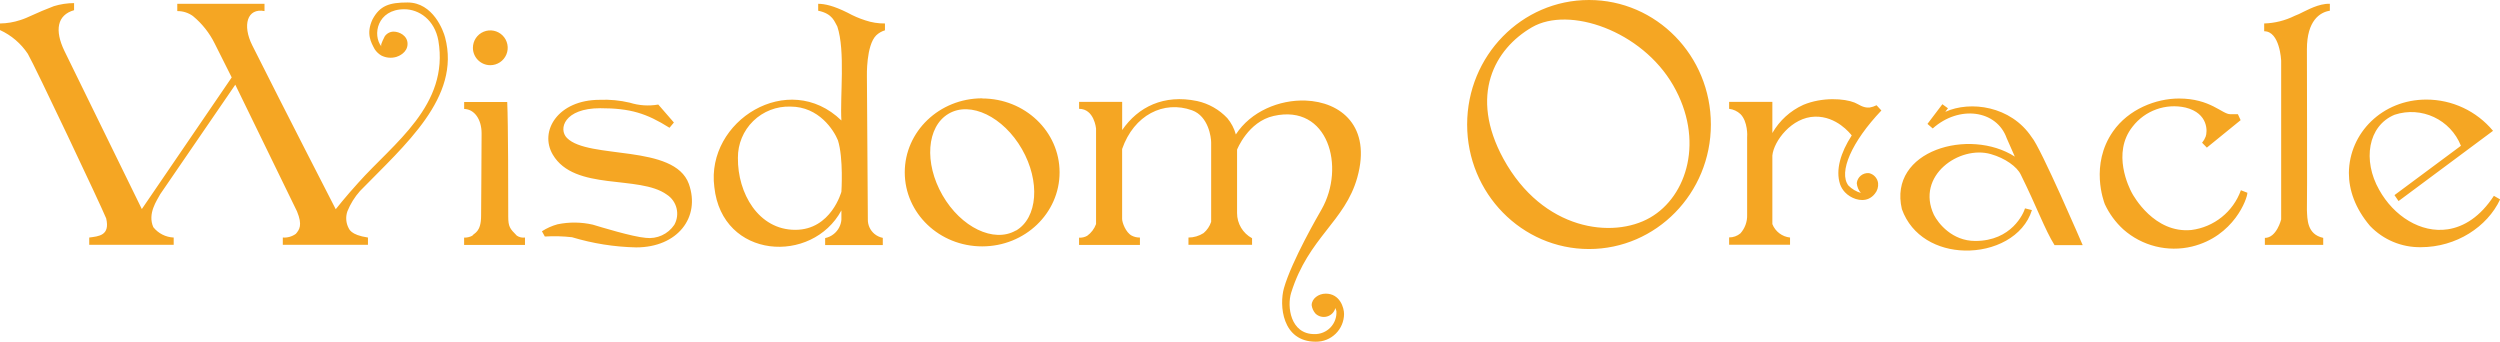
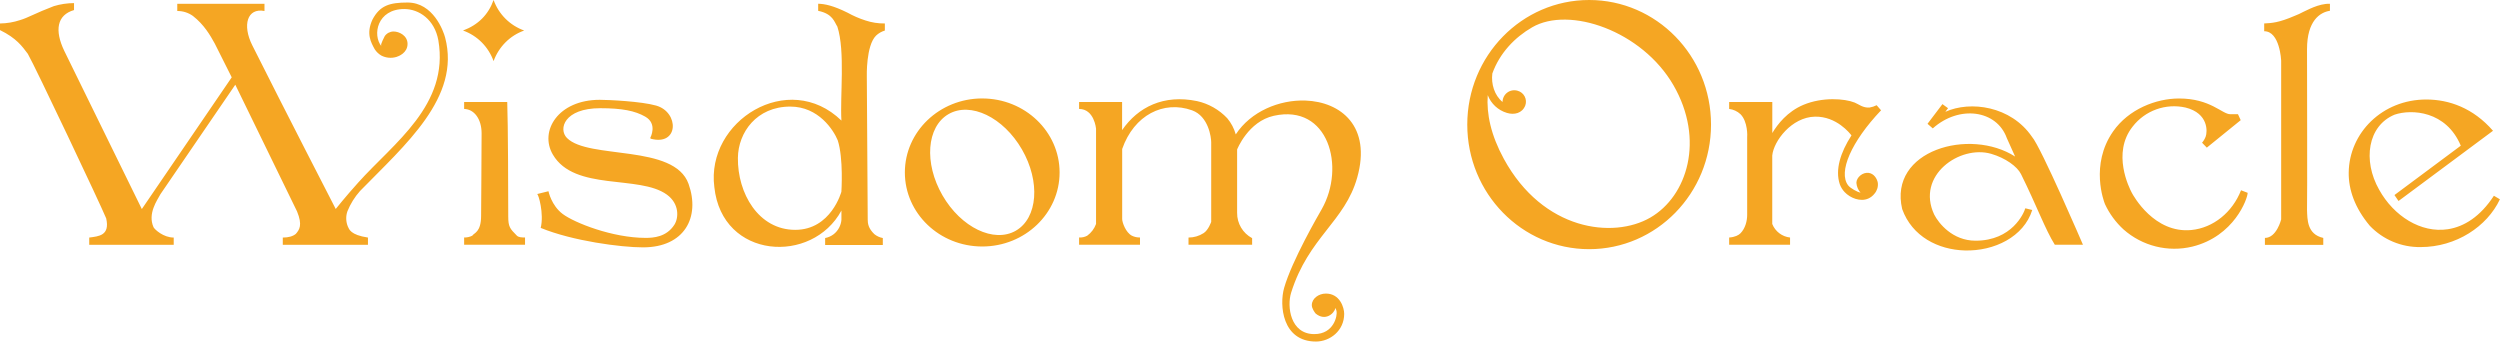
- <svg xmlns="http://www.w3.org/2000/svg" viewBox="0 0 613.59 83.87">
+ <svg xmlns="http://www.w3.org/2000/svg" viewBox="0 0 1384.61 189.25">
  <defs>
    <style>.cls-1{fill:#f5a623;}</style>
  </defs>
  <g id="Layer_2" data-name="Layer 2">
    <g id="Layer_1-2" data-name="Layer 1">
-       <path class="cls-1" d="M88.35,46.89c11.07-11.35,24.77-23,20.9-37.68-.41-1.61-2.93-8.6-9.22-8.6-4.47,0-6.79.76-8.6,4.15-1.64,3.49-.37,5.65.54,7.33a4.91,4.91,0,0,0,1.63,1.54,5,5,0,0,0,3.7.33c.47-.14,2.73-1,2.73-3.2,0-2-2-3-3.45-3a2.68,2.68,0,0,0-2.15,1.16c-.93,1.85-1,2.2-.78,2.54-2.33-2.82-1.07-9.19,5.57-9.19,3.65,0,7.45,2.61,8.37,7.69,2.71,15.87-11,25.19-19.65,34.89-3.13,3.44-5.54,6.5-5.54,6.5S69.77,26.8,61.92,11.14c-2.48-4.94-1.27-9.24,3-8.42V.93H43.51V2.72a6.44,6.44,0,0,1,3.83,1.21,20.53,20.53,0,0,1,5.37,6.78C54.92,15.16,56.87,19,56.87,19L34.81,51.31l-19-38.81c-2.45-5.09-1.78-8.82,2.37-10V.76a17.3,17.3,0,0,0-4.95.75C8.8,3.18,6.8,4.39,5,4.92A16.38,16.38,0,0,1,0,5.76V7.38a16.38,16.38,0,0,1,6.83,5.83C8.66,16.37,24.71,50.28,26.06,53.6c1,4.23-1.83,4.39-4.16,4.7v1.79H42.63V58.3a6.75,6.75,0,0,1-5-2.54c-1.48-3.34.9-6.59,1.71-8.12L57.75,20.79,72.9,51.89c1.39,3.37.58,4.49-.29,5.5a4.85,4.85,0,0,1-3.2.91v1.79h20.9V58.3c-4.34-.65-4.61-2.08-4.91-2.66a5.22,5.22,0,0,1-.13-3.79A17.11,17.11,0,0,1,88.35,46.89Zm36.39,6.25c0-5.29,0-22.85-.25-28.11H113.92v1.71c2.46.05,4.28,2.47,4.28,6,0,7.49-.12,16.42-.12,20.22,0,4.08-1.71,4.19-2.17,4.9a4,4,0,0,1-2,.46v1.79h14.94V58.3a2.88,2.88,0,0,1-2-.46C125.14,56.12,124.74,55.64,124.74,53.14Zm14.41-19.28c-2.16-2.18-.68-7.3,8.17-7.3,7.38,0,11.35,1.25,17,4.8l1.08-1.29-3.83-4.41a14.83,14.83,0,0,1-7-.46,26.86,26.86,0,0,0-7.4-.7c-10.2,0-14.89,7.67-11.5,13.44,5.32,9.07,21.2,4.91,28,9.83a5.58,5.58,0,0,1,1.83,7.41,7.37,7.37,0,0,1-7,3.2c-3.35-.28-11.13-2.68-13-3.24a20.31,20.31,0,0,0-8.66-.09,13.67,13.67,0,0,0-3.83,1.71l.71,1.29a38.76,38.76,0,0,1,6.66.17,58.85,58.85,0,0,0,15.76,2.5c10.16,0,15.84-7.38,12.93-15.58C165.49,35.27,144.43,39.2,139.15,33.86Zm68.9-30.73c-3.51-1.75-5.62-2.18-7.24-2.2v1.7c3.62.75,4,2.74,4.7,3.88,2,6,.63,17.18,1,23.06-13-12.59-33.29.1-31.19,16.32,1.89,17.78,24,19.06,31.19,5.75v2.29a5,5,0,0,1-1.87,3.5,4.84,4.84,0,0,1-2.12,1v1.71h14.15V58.38a4.57,4.57,0,0,1-2.08-1A4.5,4.5,0,0,1,213,53.85c0-1.66-.23-35.16-.23-35.16s-.21-7.52,2.27-10a5.27,5.27,0,0,1,2.16-1.25V5.76A14.48,14.48,0,0,1,212.39,5,24.24,24.24,0,0,1,208.05,3.13Zm-1.54,43.93s-2.51,9.35-11.32,9.35c-9.06,0-14.17-9-14.08-17.66A12.48,12.48,0,0,1,194,26.16c7,0,10.65,5.8,11.66,8.28C207.05,38.86,206.51,47.06,206.51,47.06Zm113.9-22.38C314,24.45,307,27.33,303.32,33a10.59,10.59,0,0,0-2.09-4,14.44,14.44,0,0,0-7.41-4.2c-8.17-1.71-14.49,1.43-18.4,7.12V25H264.85v1.71c3.72,0,4.16,4.83,4.16,4.83V55a6.14,6.14,0,0,1-2.17,2.87,3.58,3.58,0,0,1-2,.46v1.79h14.94V58.3a4.16,4.16,0,0,1-2-.46c-1.5-.78-2.37-3.26-2.37-4.09,0-1.36,0-17.13,0-17.18,2.9-8.34,10.21-12,17.16-9.5,4.06,1.47,4.69,6.69,4.69,7.86V54.45a6.13,6.13,0,0,1-1.86,2.76,6.87,6.87,0,0,1-3.71,1.09v1.79h15.61V58.47a7,7,0,0,1-3.68-6.18c0-5.38,0-15.56,0-15.56s2.69-6.88,9-8.28c13.41-3,17.64,12.57,11.75,22.93-.77,1.35-7.31,12.59-9.24,19.33-1.18,4.16-.51,13.16,7.82,13.16a6.86,6.86,0,0,0,6.93-6.8c0-1.53-1-5-4.5-5-1.77,0-3.45,1.22-3.45,2.84a3.88,3.88,0,0,0,.95,2.07,2.94,2.94,0,0,0,4.87-1.38c.08.22.16.47.25.75A5.28,5.28,0,0,1,322.59,82c-5.89,0-6.75-6.78-5.69-10.16,4.27-13.6,13.2-17.46,16.23-28.28C336.64,31,329.1,25,320.41,24.68Zm140.16,1.15a5.94,5.94,0,0,1-1.72.57c-1.63.12-2.64-.81-3.66-1.22-2.46-1-7.9-1.41-12.58.55A16.66,16.66,0,0,0,435,32.65V25H424.39v1.71A4.88,4.88,0,0,1,427.17,28c1.83,1.83,1.69,5.45,1.64,5.66V52.74a6.49,6.49,0,0,1-1.64,4.53,4.26,4.26,0,0,1-2.78,1v1.79h14.95V58.3A5.26,5.26,0,0,1,435,55V38.18c.33-3.53,4.75-9.43,10.48-9.55,5.3-.11,8.6,4.12,9,4.61-2.72,4.21-4,8.46-2.87,11.95a5.58,5.58,0,0,0,1.21,2c1.38,1.46,3.83,2.43,5.78,1.59a4.09,4.09,0,0,0,1.54-1.21,3.48,3.48,0,0,0,.81-2.64,2.89,2.89,0,0,0-2.23-2.44,2.76,2.76,0,0,0-3,2.44,4.19,4.19,0,0,0,1,2.43,7.21,7.21,0,0,1-3.05-1.82c-2.49-3.26.8-10.75,8.09-18.42Zm16.87,1.62.66-.87-1.37-1-3.66,4.83,1.29,1.12c6.49-5.8,15.69-4.53,18.15,2.37l2,4.54c-11.13-7.15-31.11-1.55-27.72,12.89,2.42,6.75,8.84,10,15.35,10.16,7.2.2,14.51-3.33,16.57-9.93l-1.7-.42c-.34,1.19-3.27,8-12.21,8-5.68,0-9.07-4.3-10.15-6.41-4.52-9.61,6.29-17.14,14-14.9,3.5,1,6.38,3.08,7.31,5,3.88,7.81,5.94,13.57,8.3,17.34h6.91s-10.31-24-12.53-26.52C493.53,26,483.61,24.66,477.44,27.45Zm60.4,29c-9.12.88-14.22-8.39-14.62-9.14-.6-1.13-5-9.72.2-16.24a12.86,12.86,0,0,1,13-4.67c5.69,1.42,5.36,6,4.93,7.13a5.22,5.22,0,0,1-.88,1.5l1.17,1.2,8.29-6.74c-.23-.49-.67-1.46-.67-1.46h-1.87c-2,0-4.88-3.85-12.59-3.85-5.61,0-12.36,2.58-16.2,8.09-5.69,8.17-2.24,17.2-2,17.84a19.56,19.56,0,0,0,4.55,6.2A18.8,18.8,0,0,0,538,60.51c10.29-2.52,13.59-11.77,13.59-13.2L550,46.69A14.9,14.9,0,0,1,537.84,56.45ZM565.29,2.93a17,17,0,0,1-2.08.95,18,18,0,0,1-7.5,1.88V7.67c3.86,0,4.17,7.19,4.17,7.19v39s-1.12,4.53-4,4.53v1.71H570.2V58.38c-4-.86-3.89-4.59-4-6.82.09-1.24,0-38.86,0-39.49,0-7,3.18-9.07,5.63-9.44V.93C569.09.82,566.06,2.62,565.29,2.93Zm46.8,45.13c-3.32,5.1-7.31,7.61-11.32,8.22-6.62,1-13.25-3.24-16.83-9.68-4.11-7.22-2.79-15.73,3.79-18.44A13.1,13.1,0,0,1,604,35.78L587.69,47.89l1,1.46,23.19-17.24a21.27,21.27,0,0,0-16.38-7.67c-10.75,0-18.91,8.15-19,18,0,4.15,1.49,8.64,5.18,13a16.87,16.87,0,0,0,12.49,5.23c8.68,0,16.31-5,19.45-11.73ZM120.33,16a4.27,4.27,0,1,0-4.26-4.26A4.27,4.27,0,0,0,120.33,16Zm120.73,8.13c-10.49,0-19,8.13-19,18.17s8.5,18.17,19,18.17,19-8.13,19-18.17S251.54,24.17,241.06,24.17Zm8.26,32.45c-5.39,3.11-13.46-.77-18-8.67s-3.89-16.83,1.5-20,13.46.77,18,8.68S254.71,53.51,249.32,56.62ZM390,0c-16.52,0-29.91,13.68-29.91,30.56S373.51,61.12,390,61.12s29.91-13.68,29.91-30.56S406.55,0,390,0Zm15,53.41c-9.12,5.26-26.32,3.22-36-14.42-8.53-15.64-2.14-27,7-32.3s26.94.87,34.65,14.23S414.15,48.15,405,53.41Z" />
+       <path class="cls-1" d="M469.49,7.07c-7.94-3.95-12.69-4.92-16.35-5V6c8.18,1.67,8.94,6.16,10.62,8.73,4.43,13.51,1.42,38.77,2.26,52.05-29.32-28.42-75.13.23-70.39,36.83,4.25,40.11,54.22,43,70.39,13v5.17a11.36,11.36,0,0,1-4.23,7.89,11,11,0,0,1-4.79,2.16v3.85h31.94v-3.85a10.33,10.33,0,0,1-4.7-2.16c-3.33-3.21-3.66-5.89-3.66-8.08,0-3.74-.5-79.33-.5-79.33s-.49-17,5.1-22.52a11.91,11.91,0,0,1,4.89-2.82V13a32.71,32.71,0,0,1-10.8-1.69A54.65,54.65,0,0,1,469.49,7.07ZM466,106.19s-5.68,21.11-25.56,21.11c-20.44,0-32-20.34-31.76-39.86.15-14.1,10.4-28.41,29-28.41,15.73,0,24,13.09,26.3,18.7C467.22,87.69,466,106.19,466,106.19ZM314,76.41c-4.88-4.92-1.54-16.48,18.44-16.48,12.18,0,19.24,1.46,24.85,4.63,7.11,4,2.88,11.74,2.88,11.74l.14.5c15.73,4.32,16-14.68,3.07-18.33-8.18-2.32-26.14-3.19-31.24-3.19-23,0-33.58,17.31-25.94,30.34,12,20.46,47.83,11.07,63.14,22.17,7,5.08,6.6,12.9,4.13,16.73-4.38,6.76-11.56,7.23-15.88,7.23-18.38,0-39.46-8.37-45.95-13.24-6.3-4.73-7.88-12.6-7.88-12.6l-6.3,1.57c.75-.19,3.94,11,2,18.74C317.15,133.48,343.9,137,356.14,137c22.91,0,31.79-16.65,25.22-35.14C373.44,79.59,325.93,88.47,314,76.41Zm1067.23,32c-7.48,11.51-16.5,17.19-25.53,18.55-14.94,2.25-29.92-7.31-38-21.84-9.28-16.29-6.31-35.51,8.55-41.62,9.36-3.18,28.56-2.14,36.64,17.19l-36.74,27.34,2.26,3.29,52.33-38.89c-11-12.64-24.37-17.32-37-17.32-24.25,0-42.67,18.4-42.92,40.51-.11,9.36,3.34,19.49,11.68,29.42a38.07,38.07,0,0,0,28.19,11.8c19.59,0,36.79-11.38,43.87-26.46ZM199.37,105.82c25-25.63,55.89-51.85,47.17-85-.94-3.63-6.61-19.42-20.82-19.42-10.08,0-15.32,1.72-19.39,9.37-3.71,7.87-.85,12.75,1.22,16.53a10.89,10.89,0,0,0,3.66,3.48,11.22,11.22,0,0,0,8.36.75c1.07-.31,6.15-2.17,6.15-7.21,0-4.59-4.58-6.88-7.79-6.88A6,6,0,0,0,213.09,20c-2.1,4.17-2.31,5-1.75,5.73C206.08,19.42,208.91,5,223.89,5c8.25,0,16.83,5.89,18.89,17.35,6.11,35.81-24.74,56.84-44.35,78.73-7,7.76-12.49,14.66-12.49,14.66s-28.5-55.29-46.22-90.65c-5.59-11.14-2.85-20.85,6.76-19v-4H98.18v4a14.61,14.61,0,0,1,8.65,2.73c6.22,4.83,9.65,10.81,12.12,15.31,5,10,9.39,18.7,9.39,18.7L78.55,115.78,35.61,28.21C30.09,16.71,31.6,8.29,41,5.57V1.72A39.24,39.24,0,0,0,29.79,3.41c-9.92,3.76-14.44,6.5-18.61,7.7A36.61,36.61,0,0,1,0,13v3.67c9.08,4.45,12.25,8.92,15.41,13.15,4.13,7.13,40.36,83.65,43.41,91.14,2.16,9.55-4.14,9.91-9.4,10.61v4H96.21v-4c-5.67,0-10.49-4.41-11.18-5.73-3.34-7.53,2-14.87,3.85-18.32l41.44-60.6,34.2,70.18c3.13,7.62,1.29,10.14-.66,12.41q-2.45,2.06-7.24,2.06v4h47.17v-4c-9.8-1.47-10.4-4.69-11.09-6a11.89,11.89,0,0,1-.28-8.55A38.44,38.44,0,0,1,199.37,105.82Zm1014.32,21.57c-20.59,2-32.1-18.93-33-20.62-1.35-2.57-11.2-21.94.46-36.66a29,29,0,0,1,29.33-10.54c12.83,3.21,12.09,13.5,11.12,16.09a11.53,11.53,0,0,1-2,3.38l2.63,2.73L1241,66.55c-.5-1.1-1.51-3.29-1.51-3.29s-1.06,0-4.22,0c-4.59,0-11-8.71-28.42-8.71-12.65,0-27.89,5.84-36.54,18.27-12.84,18.44-5.07,38.82-4.47,40.26a44.33,44.33,0,0,0,10.27,14,42.46,42.46,0,0,0,38.08,9.51c23.2-5.69,30.66-26.58,30.66-29.8l-3.66-1.41C1236.41,117.59,1225.79,126.22,1213.69,127.39Zm-932.2-7.47c0-12-.11-51.56-.56-63.43H257.06v3.85c5.56.12,9.67,5.57,9.67,13.49,0,16.9-.27,37.06-.27,45.63,0,9.21-3.87,9.45-4.89,11.07a9.22,9.22,0,0,1-4.51,1v4h33.73v-4c-1.82,0-3.54-.06-4.51-1C282.39,126.63,281.49,125.56,281.49,119.92ZM880.14,0c-37.28,0-67.5,30.88-67.5,69s30.22,69,67.5,69,67.5-30.88,67.5-69S917.42,0,880.14,0ZM914,120.52c-20.56,11.87-59.39,7.28-81.11-32.54-7.18-13.16-9.67-25-8.91-35.28a16.37,16.37,0,0,0,10.61,9.83c4,1.22,8.44.28,10.17-4.08a6.26,6.26,0,0,0-4.24-8.19,6.48,6.48,0,0,0-8.34,6.22c-4.51-3.69-6.39-10-5.66-15.78,4.07-11.32,12.4-20,22.11-25.61,20.56-11.87,60.79,2,78.2,32.11S934.56,108.64,914,120.52Zm-370-66c-23.66,0-42.85,18.36-42.85,41s19.19,41,42.85,41,42.85-18.37,42.85-41S567.63,54.53,544,54.53Zm18.64,73.24c-12.16,7-30.37-1.74-40.66-19.57s-8.79-38,3.38-45S555.7,64.93,566,82.76,574.78,120.75,562.61,127.77Zm514.77-65.83,1.5-2-3.1-2.26-8.27,10.9,2.92,2.54c14.65-13.09,35.4-10.22,41,5.36l4.6,10.24c-25.11-16.13-70.2-3.5-62.55,29.08,5.47,15.23,20,22.51,34.63,22.92,16.27.47,32.76-7.51,37.41-22.41l-3.85-.94c-.75,2.7-7.38,17.95-27.54,17.95-12.83,0-20.48-9.71-22.91-14.47-10.2-21.68,14.2-38.69,31.57-33.64,7.9,2.3,14.39,7,16.5,11.22,8.75,17.64,13.4,30.63,18.73,39.14h15.59s-23.26-54.17-28.28-59.85C1113.69,58.73,1091.31,55.66,1077.38,61.94Zm-38.05-3.66a13.34,13.34,0,0,1-3.9,1.29c-3.67.29-6-1.83-8.25-2.75-5.56-2.23-17.84-3.17-28.39,1.25-8.9,3.73-14.31,10.72-17.24,15.62V56.49H957.68v3.85a11,11,0,0,1,6.27,2.9c4.12,4.12,3.81,12.28,3.71,12.76v43c0,3.34-1,7.46-3.71,10.21-1.06,1.06-3,2.1-6.27,2.34v4h33.73v-4a12,12,0,0,1-9.86-7.51V86.15c.74-8,10.73-21.27,23.64-21.54,12-.24,19.41,9.3,20.23,10.39-6.14,9.5-9.1,19.09-6.48,27a12.78,12.78,0,0,0,2.72,4.41c3.12,3.29,8.66,5.49,13.06,3.57a9,9,0,0,0,3.46-2.72,7.77,7.77,0,0,0,1.84-6c-.38-2.25-2.1-5.07-5-5.5-3.43-.5-6.87,2.54-6.87,5.5a9.48,9.48,0,0,0,2.3,5.49c-1.84-.45-5.6-2.44-6.88-4.11-5.61-7.35,1.8-24.25,18.25-41.55ZM1275.62,6.6a38.37,38.37,0,0,1-4.69,2.16c-9,3.88-12.71,4-16.92,4.23V17.3c8.71,0,9.4,16.23,9.4,16.23v88s-2.52,10.24-9,10.24v3.85h32.32v-3.85c-9.07-2-8.79-10.38-9-15.41.19-2.78,0-87.69,0-89.11,0-15.77,7.17-20.45,12.69-21.28V2.09C1284.2,1.86,1277.36,5.91,1275.62,6.6ZM723,55.69c-14.42-.51-30.25,6-38.58,18.75a23.87,23.87,0,0,0-4.7-8.93A32.75,32.75,0,0,0,663,56c-18.43-3.84-32.72,3.24-41.53,16.07V56.49H597.65v3.85c8.41,0,9.39,10.9,9.39,10.9v52.81a13.91,13.91,0,0,1-4.88,6.48,8.31,8.31,0,0,1-4.51,1v4h33.73v-4a9.63,9.63,0,0,1-4.51-1c-3.39-1.76-5.36-7.36-5.36-9.23,0-3.07,0-38.66,0-38.78,6.55-18.82,23-27.07,38.71-21.42,9.18,3.31,10.6,15.09,10.6,17.72v44.06s-1.52,4.51-4.2,6.23a15.35,15.35,0,0,1-8.37,2.45v4h35.23v-3.66a15.69,15.69,0,0,1-8.31-14c0-12.14,0-35.1,0-35.1s6.08-15.53,20.36-18.68c30.25-6.69,39.8,28.35,26.51,51.72-1.74,3.06-16.5,28.42-20.84,43.63-2.68,9.39-1.16,29.69,17.63,29.69,7.79,0,15.64-6,15.64-15.34,0-3.44-2.35-11.23-10.14-11.23-4,0-7.79,2.74-7.79,6.41,0,1.85,1.52,3.93,2.13,4.66,5.28,4.36,10.18.14,11-3.1.18.5.37,1.06.56,1.69.58,2.34-1.32,12.79-12.32,12.79-13.29,0-15.22-15.3-12.83-22.92,9.63-30.7,29.79-39.4,36.61-63.81C759.67,70,742.65,56.39,723,55.69ZM273.37,33.85A28.41,28.41,0,0,1,280,23.41a27.4,27.4,0,0,1,10.32-6.5A28,28,0,0,1,273.37,0Q269,12.23,256.44,16.91a27.62,27.62,0,0,1,10.35,6.54A28.38,28.38,0,0,1,273.37,33.85Z" />
    </g>
  </g>
</svg>
